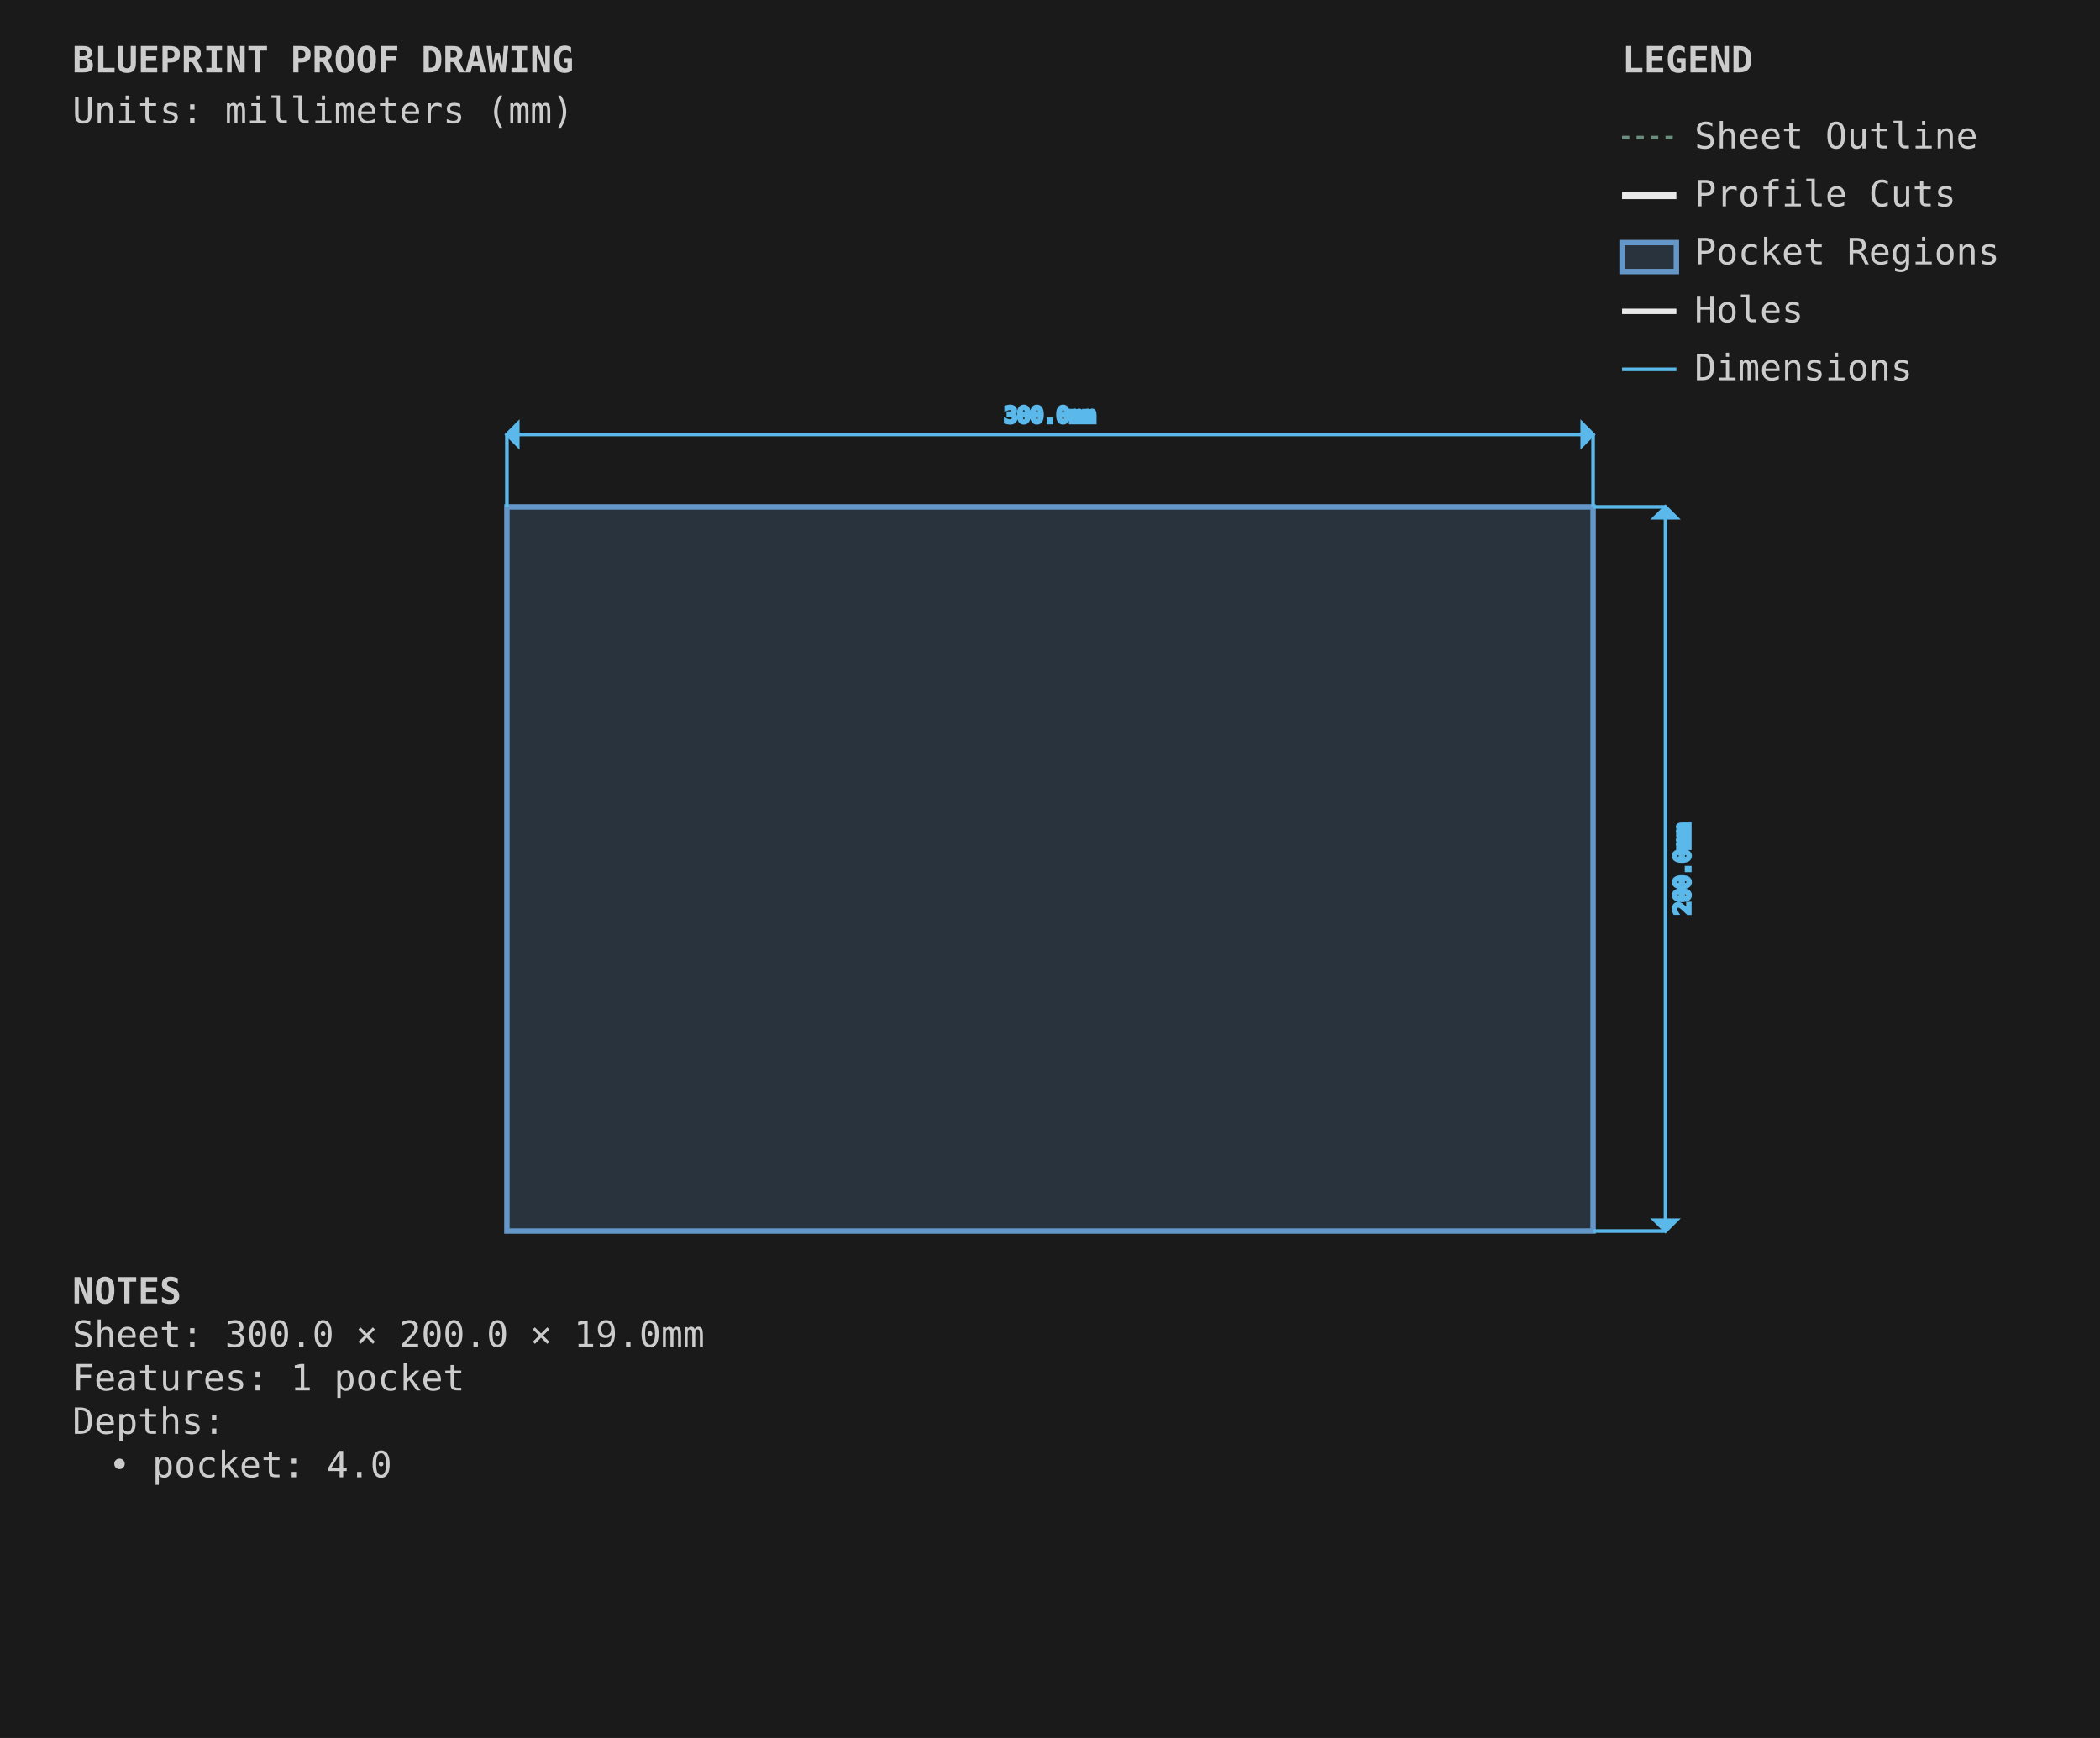
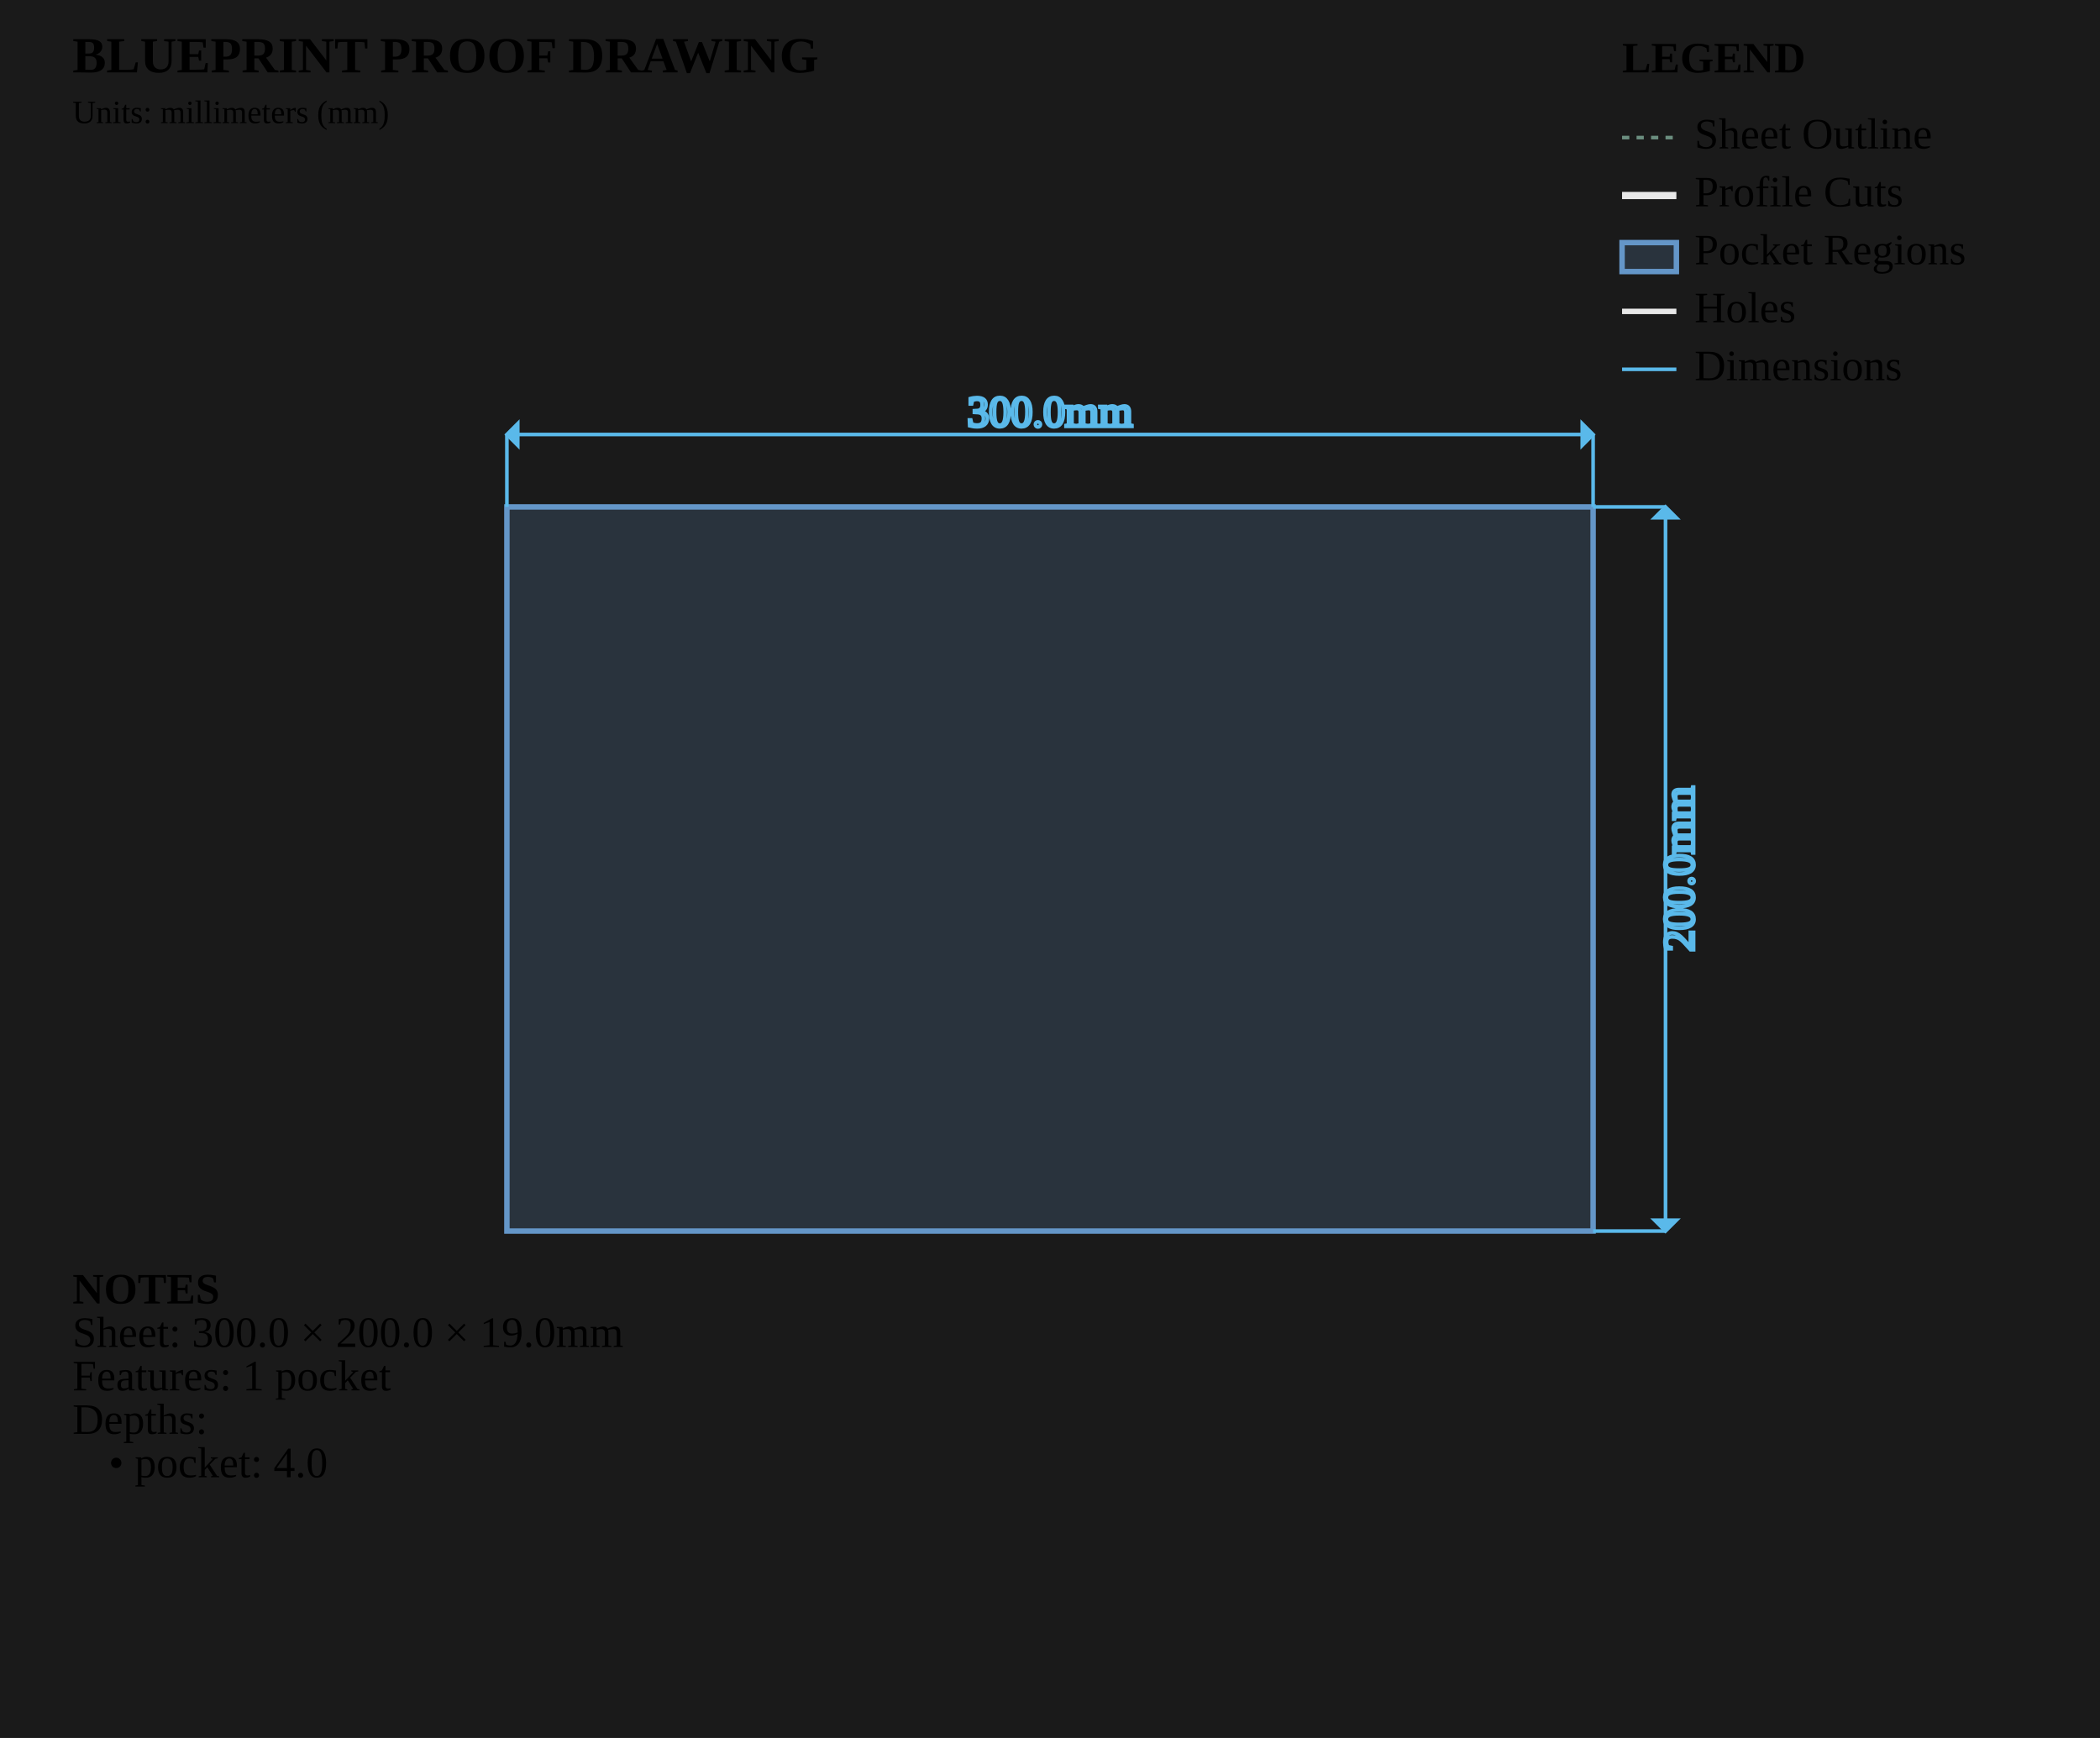
<svg xmlns="http://www.w3.org/2000/svg" viewBox="0 0 580.0 480.0" width="580.0mm" height="480.0mm">
  <style>
        .sheet-outline { stroke: #6b8e7f; stroke-width: 1; fill: none; stroke-dasharray: 2,2; }
        .profile-cuts { stroke: #e8e8e8; stroke-width: 2; fill: none; }
        .pocket-regions { stroke: #6496c8; stroke-width: 1.5; fill: #6496c8; fill-opacity: 0.2; }
        .holes { stroke: #e8e8e8; stroke-width: 1.5; fill: none; }
        .engrave-paths { stroke: #888888; stroke-width: 1; fill: none; stroke-dasharray: 4,4; }
        .construction { stroke: #6b8e7f; stroke-width: 0.5; fill: none; stroke-dasharray: 2,2; }
        .dimensions { stroke: #5ab9ea; stroke-width: 1; fill: none; }
-         .dimension-text { fill: #888888; font-family: monospace; font-size: 6px; }
+         .dimension-text { fill:
        .gap-dimensions { stroke: #ff9500; stroke-width: 1; fill: none; }
-         .gap-text { fill: #888888; font-family: monospace; font-size: 6px; }
+         .gap-text { fill:
        .notes { fill: #cccccc; font-family: monospace; font-size: 10px; }
        .legend { fill: #cccccc; font-family: monospace; font-size: 10px; }
    </style>
  <rect x="0" y="0" width="580.0" height="480.0" fill="#1a1a1a" />
  <g id="SHEET_OUTLINE" class="sheet-outline">
    <rect x="140" y="140" width="300.0" height="200.0" />
  </g>
  <g id="PROFILE_CUTS" class="profile-cuts" />
  <g id="POCKET_REGIONS" class="pocket-regions">
    <rect x="140.0" y="140.0" width="300.0" height="200.0" />
  </g>
  <g id="ENGRAVE_PATHS" class="engrave-paths" />
  <g id="HOLES" class="holes" />
  <g id="CONSTRUCTION" class="construction" />
  <g id="DIMENSIONS" class="dimensions">
    <line x1="140.0" y1="140.0" x2="140.0" y2="120.0" stroke="#5ab9ea" stroke-width="1" />
    <line x1="440.0" y1="140.0" x2="440.0" y2="120.0" stroke="#5ab9ea" stroke-width="1" />
    <line x1="140.0" y1="120.0" x2="440.0" y2="120.0" stroke="#5ab9ea" stroke-width="1" />
    <polygon points="140.0,120.0 143.0,117.0 143.0,123.0" fill="#5ab9ea" />
    <polygon points="440.0,120.0 437.0,117.0 437.0,123.0" fill="#5ab9ea" />
    <text x="290.0" y="115.0" class="dimension-text" text-anchor="middle" dominant-baseline="middle">300.0mm</text>
    <line x1="440.0" y1="140.0" x2="460.0" y2="140.0" stroke="#5ab9ea" stroke-width="1" />
    <line x1="440.0" y1="340.0" x2="460.0" y2="340.0" stroke="#5ab9ea" stroke-width="1" />
    <line x1="460.0" y1="140.0" x2="460.0" y2="340.0" stroke="#5ab9ea" stroke-width="1" />
    <polygon points="460.0,140.0 457.0,143.0 463.0,143.0" fill="#5ab9ea" />
    <polygon points="460.0,340.0 457.0,337.0 463.0,337.0" fill="#5ab9ea" />
    <text x="465.0" y="240.0" class="dimension-text" text-anchor="middle" dominant-baseline="middle" transform="rotate(-90 465.0 240.0)">200.0mm</text>
  </g>
  <g id="NOTES" class="notes">
    <text x="20" y="360.0" class="notes" font-weight="bold">NOTES</text>
    <text x="20" y="372.0" class="notes">Sheet: 300.0 × 200.0 × 19.0mm</text>
    <text x="20" y="384.0" class="notes">Features: 1 pocket</text>
    <text x="20" y="396.0" class="notes">Depths:</text>
    <text x="30" y="408.0" class="notes">• pocket: 4.0</text>
  </g>
  <g id="TITLE_BLOCK" class="title-block">
    <text x="20" y="20" class="notes" font-weight="bold" font-size="14px">BLUEPRINT PROOF DRAWING</text>
    <text x="20" y="34" class="notes" font-size="9px">Units: millimeters (mm)</text>
  </g>
  <g id="LEGEND" class="legend">
    <text x="448.0" y="20" class="legend" font-weight="bold">LEGEND</text>
    <line x1="448.0" y1="38" x2="463.0" y2="38" stroke="#6b8e7f" stroke-width="1" stroke-dasharray="2,2" />
    <text x="468.0" y="41" class="legend">Sheet Outline</text>
    <line x1="448.0" y1="54" x2="463.0" y2="54" stroke="#e8e8e8" stroke-width="2" />
    <text x="468.0" y="57" class="legend">Profile Cuts</text>
    <rect x="448.0" y="67" width="15.0" height="8" stroke="#6496c8" stroke-width="1.5" fill="#6496c8" fill-opacity="0.2" />
    <text x="468.0" y="73" class="legend">Pocket Regions</text>
    <line x1="448.0" y1="86" x2="463.0" y2="86" stroke="#e8e8e8" stroke-width="1.5" />
    <text x="468.0" y="89" class="legend">Holes</text>
    <line x1="448.0" y1="102" x2="463.0" y2="102" stroke="#5ab9ea" stroke-width="1" />
    <text x="468.0" y="105" class="legend">Dimensions</text>
  </g>
</svg>
